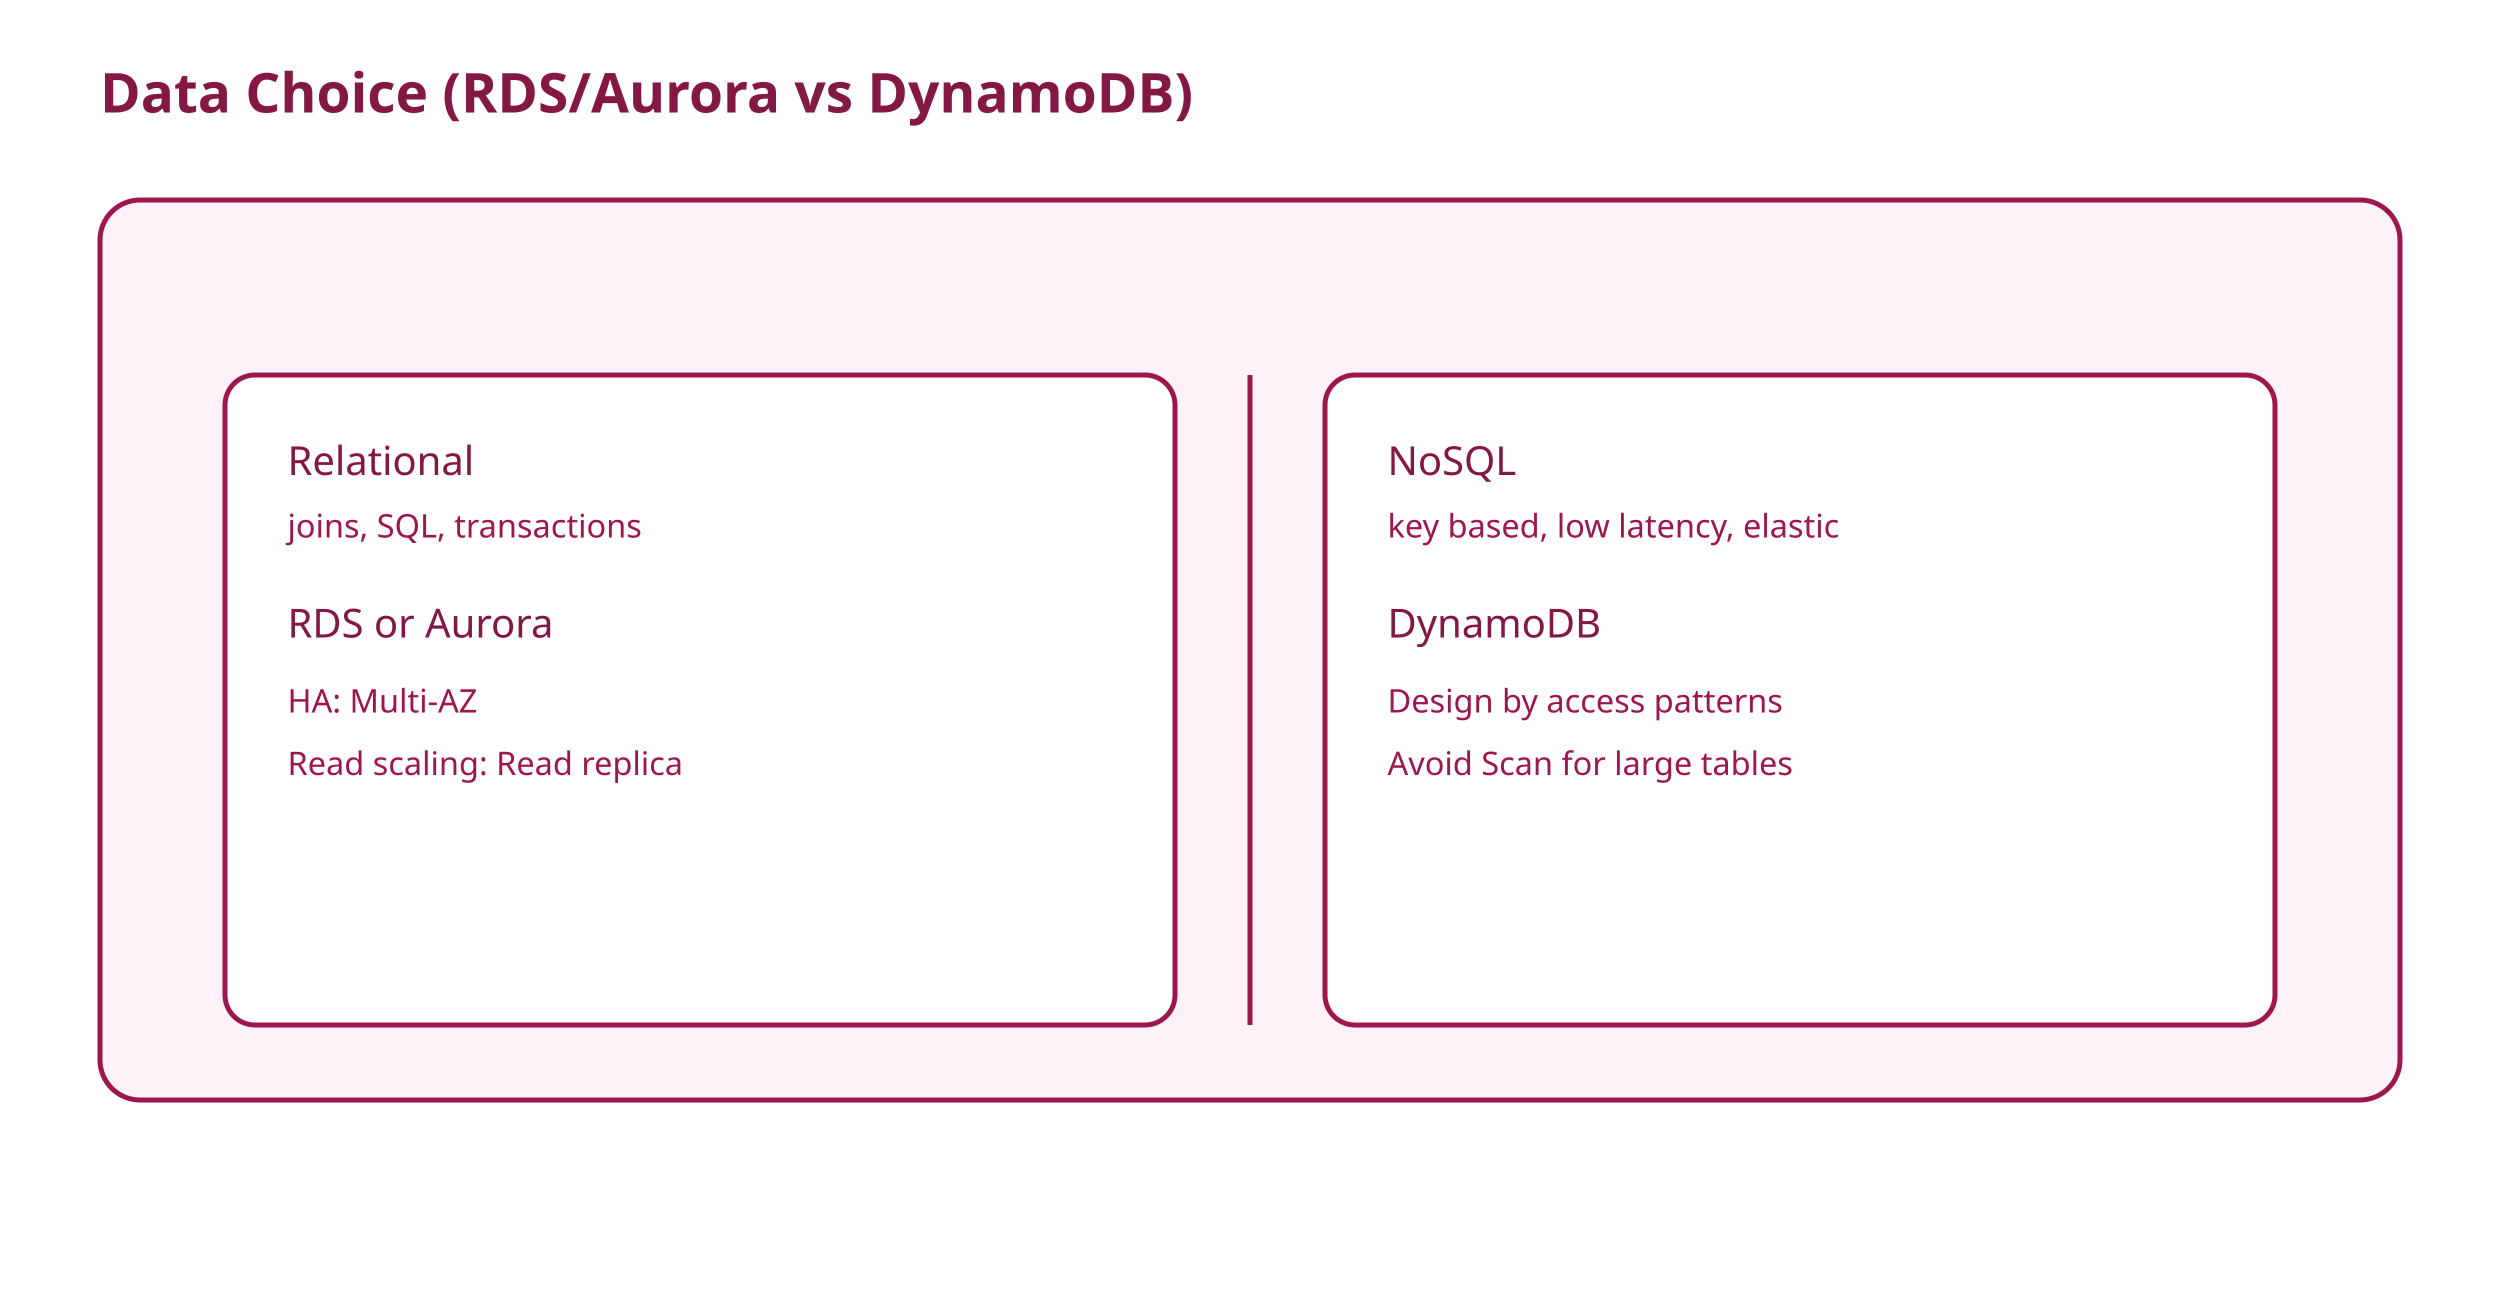
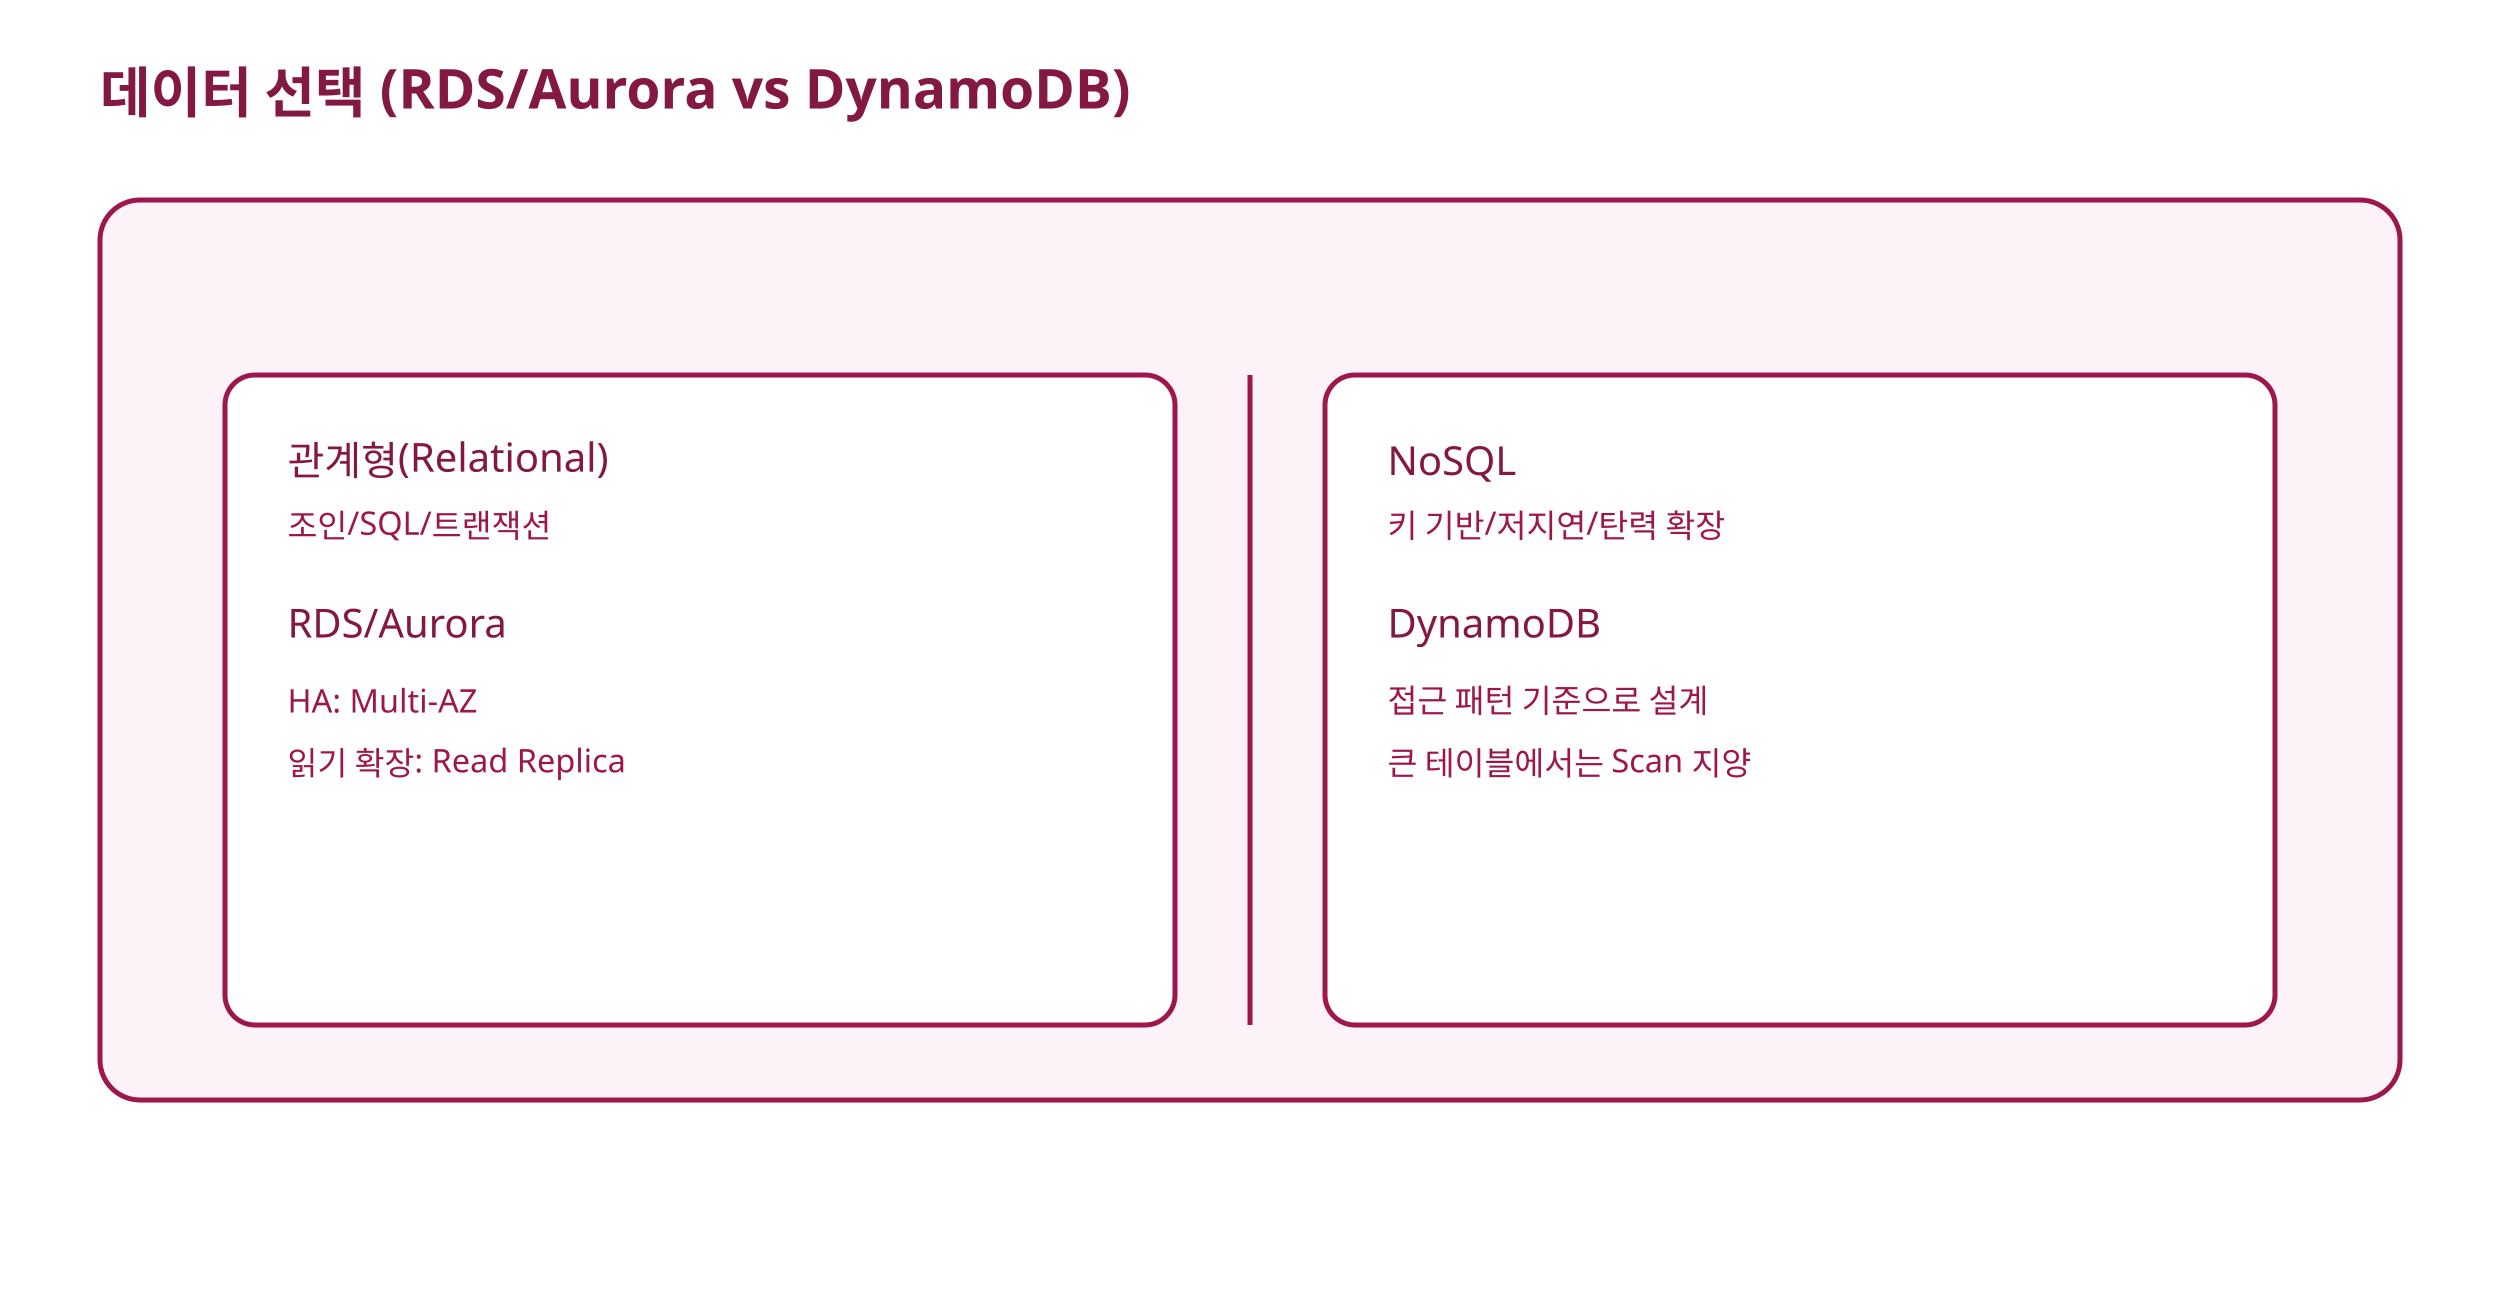
<svg xmlns="http://www.w3.org/2000/svg" width="1000" height="520" viewBox="0 0 1000 520">
  <defs>
    <style>
      .bg { fill: #ffffff; }
      .box { fill: #fdf2f8; stroke: #9d174d; stroke-width: 2; }
      .box2 { fill: #ffffff; stroke: #9d174d; stroke-width: 2; }
      .h { font: 700 22px sans-serif; fill: #831843; }
      .t { font: 16px sans-serif; fill: #831843; }
      .s { font: 13px sans-serif; fill: #9d174d; }
      .line { stroke: #9d174d; stroke-width: 2; }
    </style>
  </defs>
  <rect class="bg" x="0" y="0" width="1000" height="520" />
-   <text class="h" x="40" y="45">Data Choice (RDS/Aurora vs DynamoDB)</text>
+   <text class="h" x="40" y="45">데이터 선택 (RDS/Aurora vs DynamoDB)</text>
  <rect class="box" x="40" y="80" width="920" height="360" rx="16" />
  <rect class="box2" x="90" y="150" width="380" height="260" rx="12" />
-   <text class="t" x="115" y="190">Relational</text>
-   <text class="s" x="115" y="215">joins, SQL, transactions</text>
-   <text class="t" x="115" y="255">RDS or Aurora</text>
+   <text class="t" x="115" y="190">관계형(Relational)</text>
+   <text class="s" x="115" y="215">조인/SQL/트랜잭션</text>
+   <text class="t" x="115" y="255">RDS/Aurora</text>
  <text class="s" x="115" y="285">HA: Multi-AZ</text>
-   <text class="s" x="115" y="310">Read scaling: Read replica</text>
+   <text class="s" x="115" y="310">읽기 확장: Read Replica</text>
  <rect class="box2" x="530" y="150" width="380" height="260" rx="12" />
  <text class="t" x="555" y="190">NoSQL</text>
-   <text class="s" x="555" y="215">key based, low latency, elastic</text>
+   <text class="s" x="555" y="215">키 기반/저지연/탄력 확장</text>
  <text class="t" x="555" y="255">DynamoDB</text>
-   <text class="s" x="555" y="285">Design by access patterns</text>
-   <text class="s" x="555" y="310">Avoid Scan for large tables</text>
+   <text class="s" x="555" y="285">접근 패턴 기준으로 설계</text>
+   <text class="s" x="555" y="310">큰 테이블에서는 Scan 지양</text>
  <line class="line" x1="500" y1="150" x2="500" y2="410" />
</svg>
